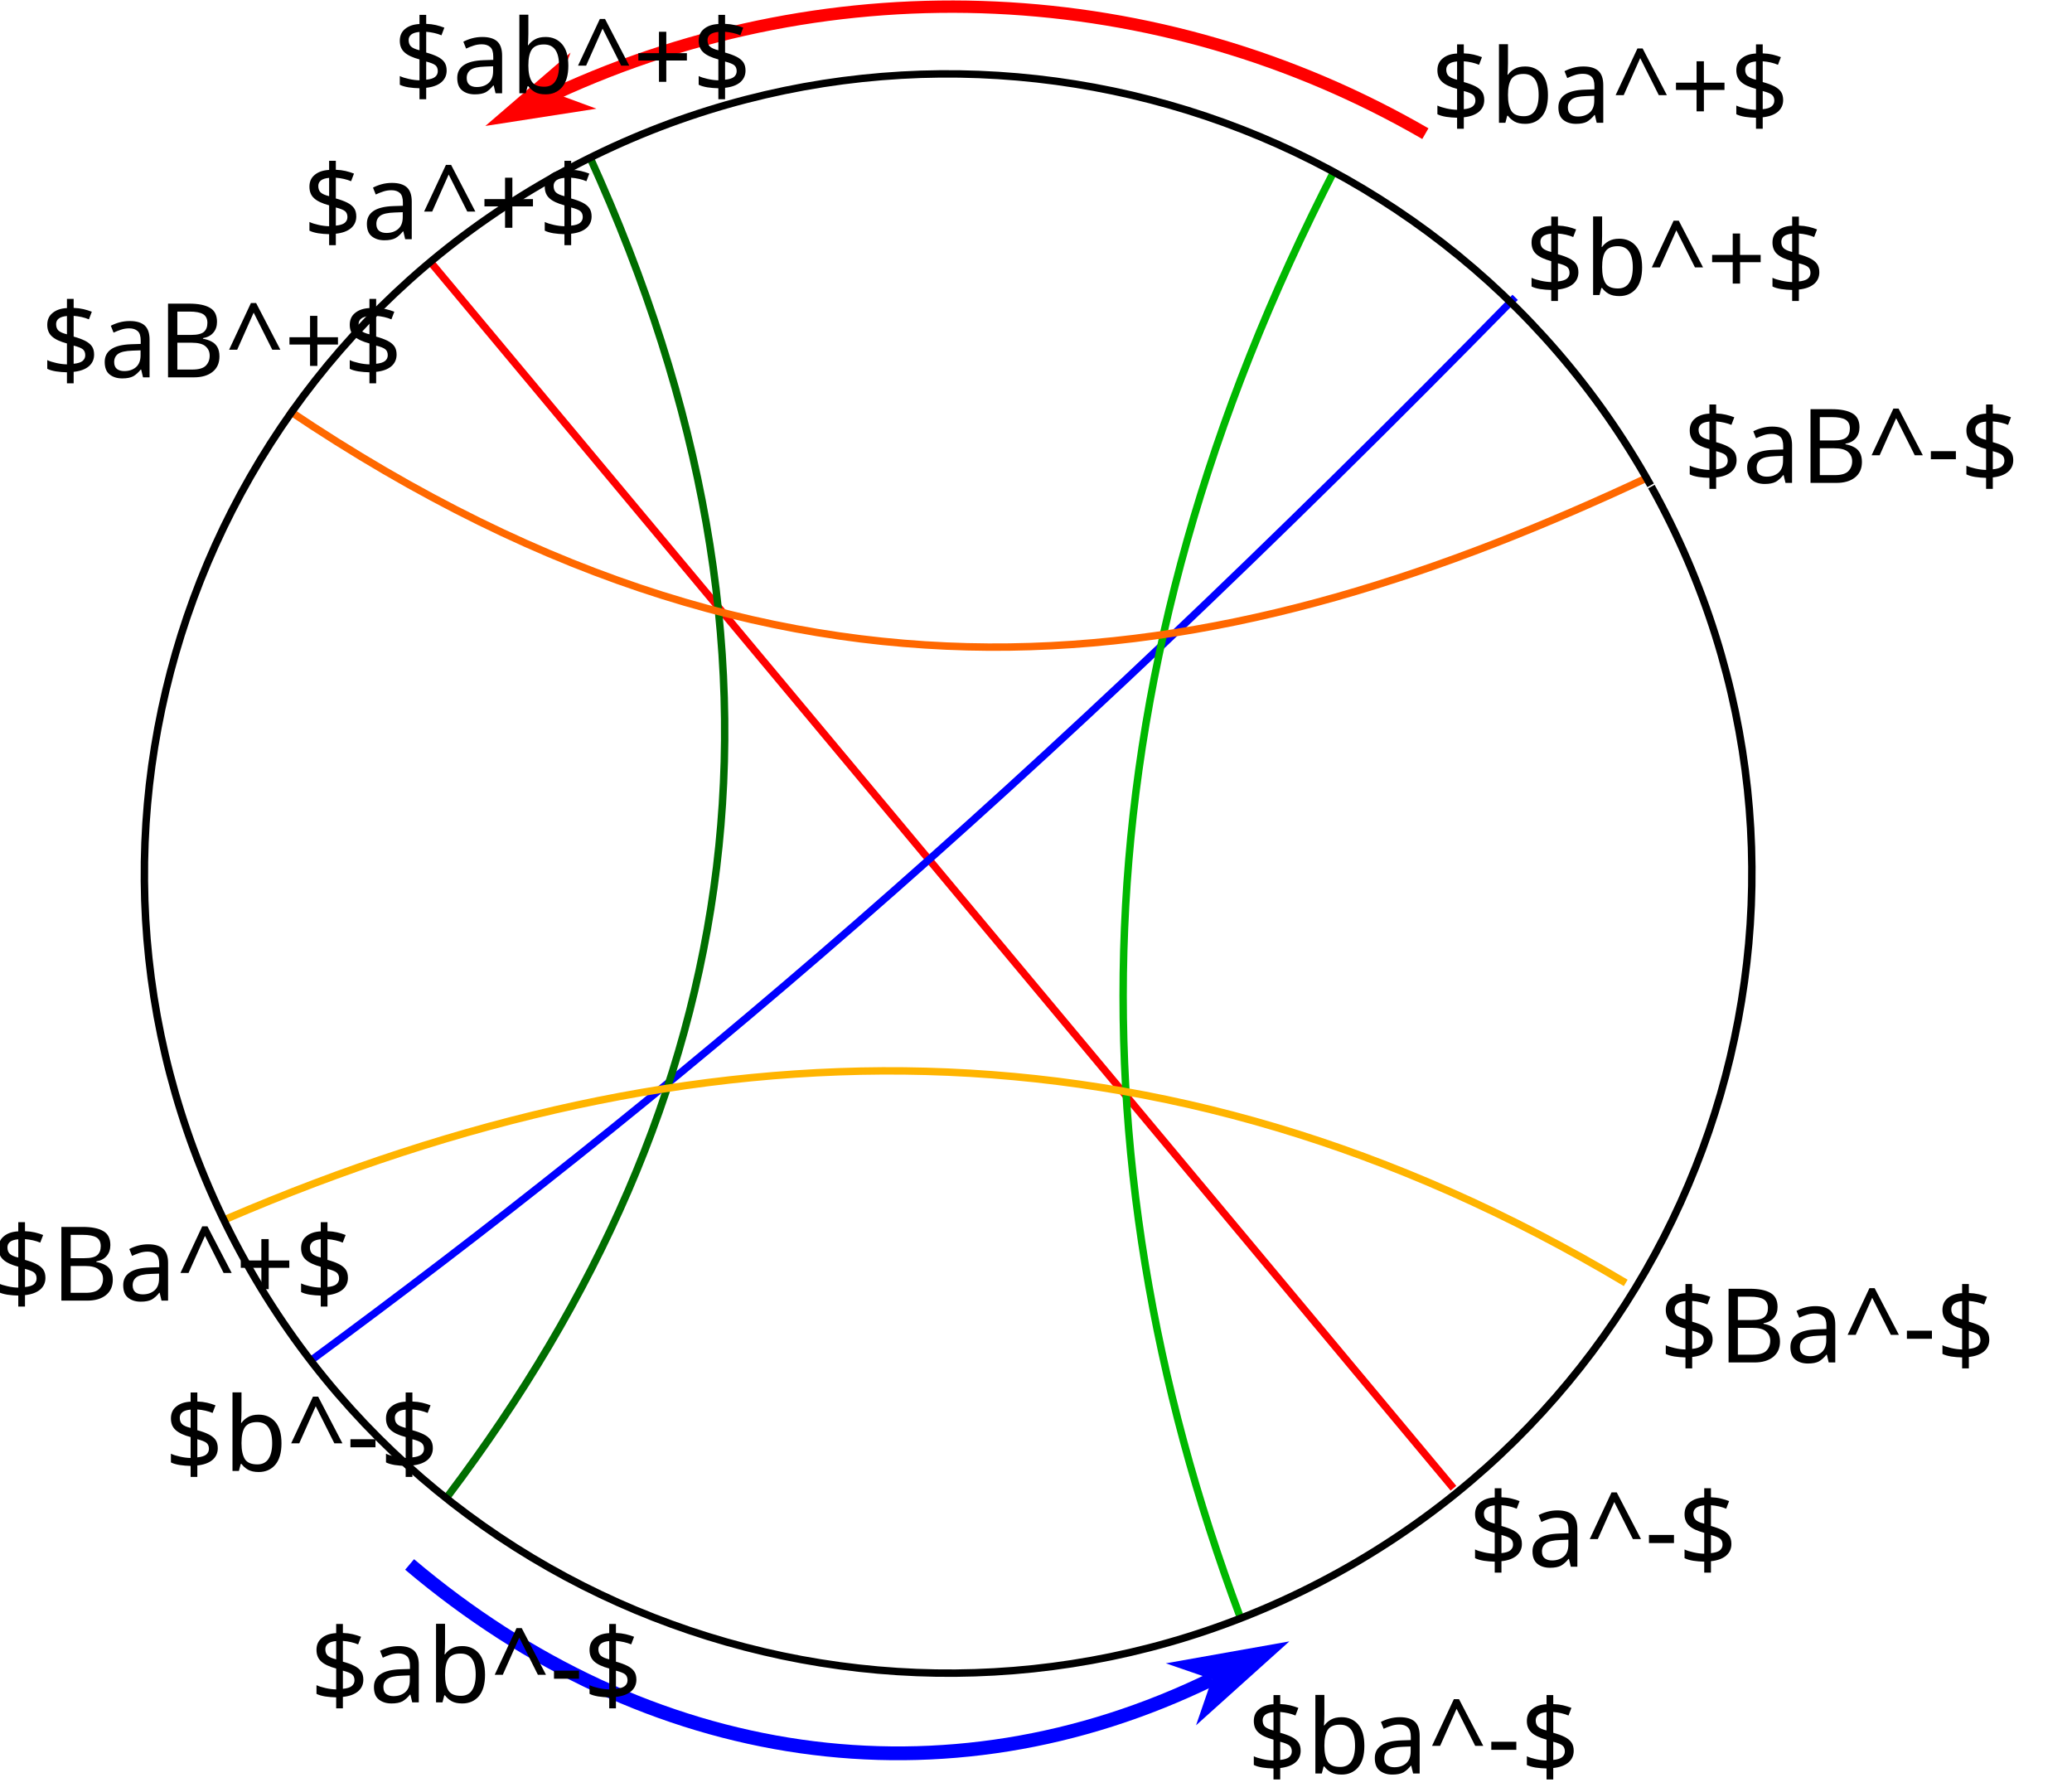
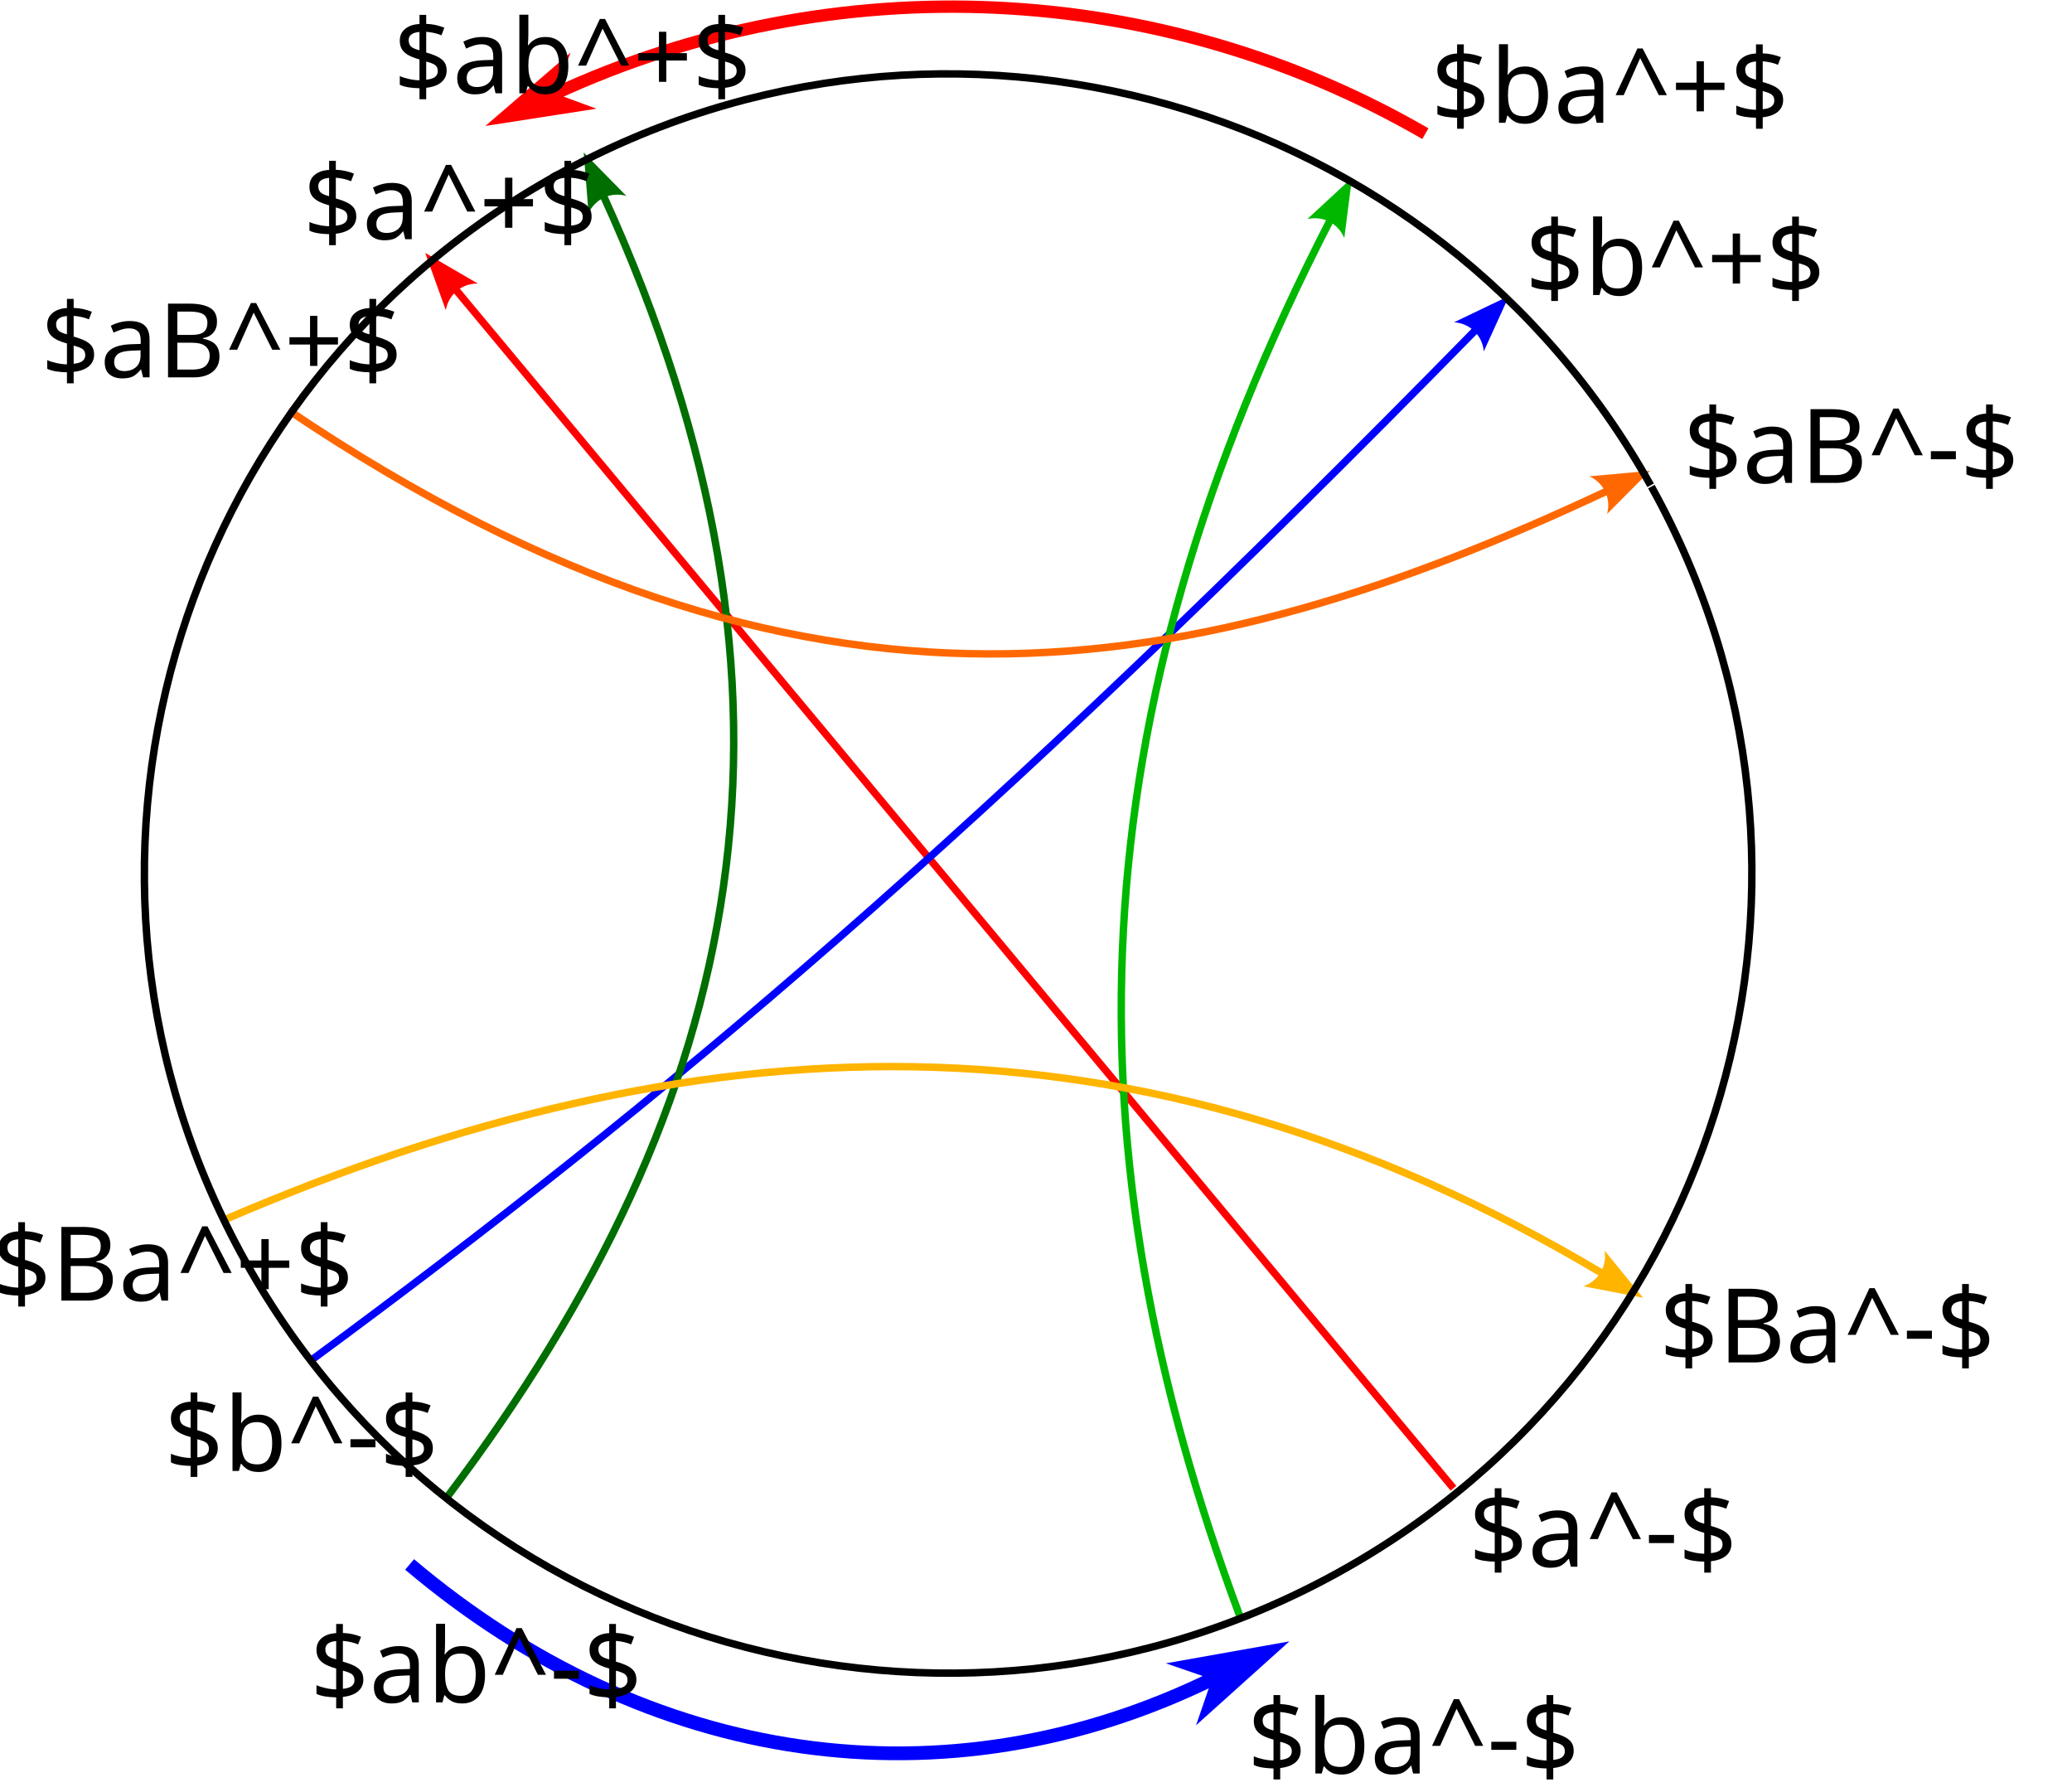
<svg xmlns="http://www.w3.org/2000/svg" width="212.18mm" height="183.467mm" viewBox="0 0 212.18 183.467" version="1.1" id="svg1">
  <defs id="defs1">
+     <marker style="overflow:visible" id="marker5" refX="0" refY="0" orient="auto-start-reverse" markerWidth="1" markerHeight="1" viewBox="0 0 1 1" preserveAspectRatio="xMidYMid">
+       <path transform="scale(0.7)" d="M -2,-4 9,0 -2,4 c 2,-2.33 2,-5.66 0,-8 z" style="fill:context-stroke;fill-rule:evenodd;stroke:none" id="path5" />
+     </marker>
+     <marker style="overflow:visible" id="marker4" refX="0" refY="0" orient="auto-start-reverse" markerWidth="1" markerHeight="1" viewBox="0 0 1 1" preserveAspectRatio="xMidYMid">
+       <path transform="scale(0.7)" d="M -2,-4 9,0 -2,4 c 2,-2.33 2,-5.66 0,-8 z" style="fill:context-stroke;fill-rule:evenodd;stroke:none" id="path4" />
+     </marker>
+     <marker style="overflow:visible" id="marker3" refX="0" refY="0" orient="auto-start-reverse" markerWidth="1" markerHeight="1" viewBox="0 0 1 1" preserveAspectRatio="xMidYMid">
+       <path transform="scale(0.7)" d="M -2,-4 9,0 -2,4 c 2,-2.33 2,-5.66 0,-8 z" style="fill:context-stroke;fill-rule:evenodd;stroke:none" id="path3" />
+     </marker>
+     <marker style="overflow:visible" id="marker2" refX="0" refY="0" orient="auto-start-reverse" markerWidth="1" markerHeight="1" viewBox="0 0 1 1" preserveAspectRatio="xMidYMid">
+       <path transform="scale(0.7)" d="M -2,-4 9,0 -2,4 c 2,-2.33 2,-5.66 0,-8 z" style="fill:context-stroke;fill-rule:evenodd;stroke:none" id="path2" />
+     </marker>
+     <marker style="overflow:visible" id="marker1" refX="0" refY="0" orient="auto-start-reverse" markerWidth="1" markerHeight="1" viewBox="0 0 1 1" preserveAspectRatio="xMidYMid">
+       <path transform="scale(0.7)" d="M -2,-4 9,0 -2,4 c 2,-2.33 2,-5.66 0,-8 z" style="fill:context-stroke;fill-rule:evenodd;stroke:none" id="path1" />
+     </marker>
+     <marker style="overflow:visible" id="ConcaveTriangle" refX="0" refY="0" orient="auto-start-reverse" markerWidth="1" markerHeight="1" viewBox="0 0 1 1" preserveAspectRatio="xMidYMid">
+       <path transform="scale(0.7)" d="M -2,-4 9,0 -2,4 c 2,-2.33 2,-5.66 0,-8 z" style="fill:context-stroke;fill-rule:evenodd;stroke:none" id="path7" />
+     </marker>
    <marker style="overflow:visible" id="DartArrow" refX="0" refY="0" orient="auto-start-reverse" markerWidth="1" markerHeight="1" viewBox="0 0 1 1" preserveAspectRatio="xMidYMid">
      <path style="fill:context-stroke;fill-rule:evenodd;stroke:none" d="M 0,0 5,-5 -12.5,0 5,5 Z" transform="scale(-0.5)" id="path6" />
    </marker>
    <rect x="644.477" y="100.005" width="63.64" height="68.69" id="rect4" />
    <rect x="644.477" y="100.005" width="63.64" height="68.69" id="rect4-5" />
    <rect x="644.477" y="100.005" width="63.64" height="68.69" id="rect4-5-6" />
    <rect x="644.477" y="100.005" width="63.64" height="68.69" id="rect4-5-6-1" />
    <rect x="644.477" y="100.005" width="63.64" height="68.69" id="rect4-5-6-1-0" />
    <rect x="644.477" y="100.005" width="63.64" height="68.69" id="rect4-9" />
    <rect x="644.477" y="100.005" width="63.64" height="68.69" id="rect4-5-6-9" />
    <rect x="644.477" y="100.005" width="63.64" height="68.69" id="rect4-5-6-1-0-8" />
  </defs>
  <g id="layer1" transform="translate(-12.10939,6.048508)">
-     <path style="fill:#ff0000;stroke:#ff0000;stroke-width:0.761;stroke-dasharray:none" d="M 56.139,20.717 160.947,146.34" id="path2-7" />
-     <path style="fill:none;stroke:#0000ff;stroke-width:0.761;stroke-dasharray:none;stroke-opacity:1" d="M 44.025,133.199 C 79.618,106.996 116.524,76.162 167.267,24.396" id="path3-6" />
-     <path style="fill:none;stroke:#006e00;stroke-width:0.761;stroke-dasharray:none;stroke-opacity:1" d="M 72.466,9.941 C 96,61.552 88.492,106.725 57.982,147.128" id="path4-0" />
-     <path style="fill:none;stroke:#00b800;stroke-width:0.761;stroke-dasharray:none;stroke-opacity:1" d="M 148.833,11.255 C 122.453,62.496 121.249,111.742 139.09,159.48" id="path5-7" />
-     <path style="fill:none;stroke:#ff6800;stroke-width:0.761;stroke-dasharray:none;stroke-opacity:1" d="M 41.655,35.96 C 94.813,71.782 138.935,62.518 180.96,42.793" id="path6-5" />
-     <path style="fill:none;stroke:#ffb400;stroke-width:0.761;stroke-dasharray:none;stroke-opacity:1" d="M 35.335,118.745 C 83.087,98.239 130.838,96.818 178.59,125.315" id="path7-3" />
+     <path style="fill:#ff0000;stroke:#ff0000;stroke-width:0.761;stroke-dasharray:none;marker-start:url(#marker2)" d="M 58.719,23.532 160.947,146.34" id="path2-7" />
+     <path style="fill:none;stroke:#0000ff;stroke-width:0.761;stroke-dasharray:none;stroke-opacity:1;marker-end:url(#marker3)" d="M 44.025,133.199 C 79.618,106.996 112.536,79.447 163.279,27.68" id="path3-6" />
+     <path style="fill:none;stroke:#006e00;stroke-width:0.761;stroke-dasharray:none;stroke-opacity:1;marker-start:url(#ConcaveTriangle)" d="M 73.873,13.93 C 97.407,65.54 88.492,106.725 57.982,147.128" id="path4-0" />
+     <path style="fill:none;stroke:#00b800;stroke-width:0.761;stroke-dasharray:none;stroke-opacity:1;marker-start:url(#marker1)" d="m 148.364,16.417 c -26.38,51.24 -27.115,95.326 -9.274,143.064" id="path5-7" />
+     <path style="fill:none;stroke:#ff6800;stroke-width:0.761;stroke-dasharray:none;stroke-opacity:1;marker-end:url(#marker4)" d="M 41.655,35.96 C 94.813,71.782 134.712,63.925 176.737,44.2" id="path6-5" />
+     <path style="fill:none;stroke:#ffb400;stroke-width:0.761;stroke-dasharray:none;stroke-opacity:1;marker-end:url(#marker5)" d="M 35.335,118.745 C 83.087,98.239 128.493,95.88 176.244,124.377" id="path7-3" />
    <path style="fill:none;stroke:#000000;stroke-width:0.761;stroke-dasharray:none;stroke-opacity:1" id="path15-3" d="M 181.215,43.777 A 82.293,81.866 0 0 1 149.061,155.018 82.293,81.866 0 0 1 37.224,123.083 82.293,81.866 0 0 1 69.274,11.812 82.293,81.866 0 0 1 181.141,43.644" />
    <path style="fill:none;stroke:#0000ff;stroke-width:1.412;stroke-miterlimit:4;stroke-dasharray:none;stroke-opacity:1;marker-start:url(#DartArrow)" id="path833-9-6-8-5" d="M 136.213,165.893 A 92.815,122.701 0 0 1 54.054,154.144" />
    <path style="fill:none;stroke:#ff0000;stroke-width:1.265;stroke-miterlimit:4;stroke-dasharray:none;stroke-opacity:1;marker-start:url(#DartArrow)" id="path833-9-6-8-5-7" d="M 68.988,3.537 A 96.059,95.083 0 0 1 158.072,7.638" />
    <text xml:space="preserve" style="font-style:normal;font-weight:normal;font-size:10.583px;line-height:1.25;font-family:sans-serif;fill:#000000;fill-opacity:1;stroke:none;stroke-width:0.265" x="158.65" y="6.523" id="text1461-1">
      <tspan id="tspan1459-1" x="158.65" y="6.523" style="stroke-width:0.265">$ba^+$</tspan>
    </text>
    <text xml:space="preserve" style="font-style:normal;font-weight:normal;font-size:10.583px;line-height:1.25;font-family:sans-serif;fill:#000000;fill-opacity:1;stroke:none;stroke-width:0.265" x="139.848" y="175.553" id="text1461-1-9">
      <tspan id="tspan1459-1-5" x="139.848" y="175.553" style="stroke-width:0.265">$ba^-$</tspan>
    </text>
    <text xml:space="preserve" style="font-style:normal;font-weight:normal;font-size:10.583px;line-height:1.25;font-family:sans-serif;fill:#000000;fill-opacity:1;stroke:none;stroke-width:0.265" x="52.394" y="3.503" id="text1461-1-6">
      <tspan id="tspan1459-1-8" x="52.394" y="3.503" style="stroke-width:0.265">$ab^+$</tspan>
    </text>
    <text xml:space="preserve" style="font-style:normal;font-weight:normal;font-size:10.583px;line-height:1.25;font-family:sans-serif;fill:#000000;fill-opacity:1;stroke:none;stroke-width:0.265" x="43.865" y="168.269" id="text1461-1-6-0">
      <tspan id="tspan1459-1-8-5" x="43.865" y="168.269" style="stroke-width:0.265">$ab^-$</tspan>
    </text>
    <text xml:space="preserve" style="font-style:normal;font-weight:normal;font-size:10.583px;line-height:1.25;font-family:sans-serif;fill:#000000;fill-opacity:1;stroke:none;stroke-width:0.265" x="28.956" y="144.572" id="text1461-5-2">
      <tspan id="tspan1459-0-8" x="28.956" y="144.572" style="stroke-width:0.265">$b^-$</tspan>
    </text>
    <text xml:space="preserve" style="font-style:normal;font-weight:normal;font-size:10.583px;line-height:1.25;font-family:sans-serif;fill:#000000;fill-opacity:1;stroke:none;stroke-width:0.265" x="168.288" y="24.16" id="text1461-5-3">
      <tspan id="tspan1459-0-1" x="168.288" y="24.16" style="stroke-width:0.265">$b^+$</tspan>
    </text>
    <text xml:space="preserve" style="font-style:normal;font-weight:normal;font-size:10.583px;line-height:1.25;font-family:sans-serif;fill:#000000;fill-opacity:1;stroke:none;stroke-width:0.265" x="43.14" y="18.448" id="text1461-5-3-3">
      <tspan id="tspan1459-0-1-9" x="43.14" y="18.448" style="stroke-width:0.265">$a^+$</tspan>
    </text>
    <text xml:space="preserve" style="font-style:normal;font-weight:normal;font-size:10.583px;line-height:1.25;font-family:sans-serif;fill:#000000;fill-opacity:1;stroke:none;stroke-width:0.265" x="162.504" y="154.375" id="text1461-5-3-3-0">
      <tspan id="tspan1459-0-1-9-0" x="162.504" y="154.375" style="stroke-width:0.265">$a^-$</tspan>
    </text>
    <text xml:space="preserve" style="font-style:normal;font-weight:normal;font-size:10.583px;line-height:1.25;font-family:sans-serif;fill:#000000;fill-opacity:1;stroke:none;stroke-width:0.265" x="16.294" y="32.592" id="text1461-8">
      <tspan id="tspan1459-8" x="16.294" y="32.592" style="stroke-width:0.265">$aB^+$</tspan>
    </text>
    <text xml:space="preserve" style="font-style:normal;font-weight:normal;font-size:10.583px;line-height:1.25;font-family:sans-serif;fill:#000000;fill-opacity:1;stroke:none;stroke-width:0.265" x="184.488" y="43.398" id="text1461-8-4">
      <tspan id="tspan1459-8-0" x="184.488" y="43.398" style="stroke-width:0.265">$aB^-$</tspan>
    </text>
    <text xml:space="preserve" style="font-style:normal;font-weight:normal;font-size:10.583px;line-height:1.25;font-family:sans-serif;fill:#000000;fill-opacity:1;stroke:none;stroke-width:0.265" x="11.308" y="127.131" id="text1461-8-4-7">
      <tspan id="tspan1459-8-0-8" x="11.308" y="127.131" style="stroke-width:0.265">$Ba^+$</tspan>
    </text>
    <text xml:space="preserve" style="font-style:normal;font-weight:normal;font-size:10.583px;line-height:1.25;font-family:sans-serif;fill:#000000;fill-opacity:1;stroke:none;stroke-width:0.265" x="182.036" y="133.46" id="text1461-8-4-7-8">
      <tspan id="tspan1459-8-0-8-9" x="182.036" y="133.46" style="stroke-width:0.265">$Ba^-$</tspan>
    </text>
  </g>
</svg>
